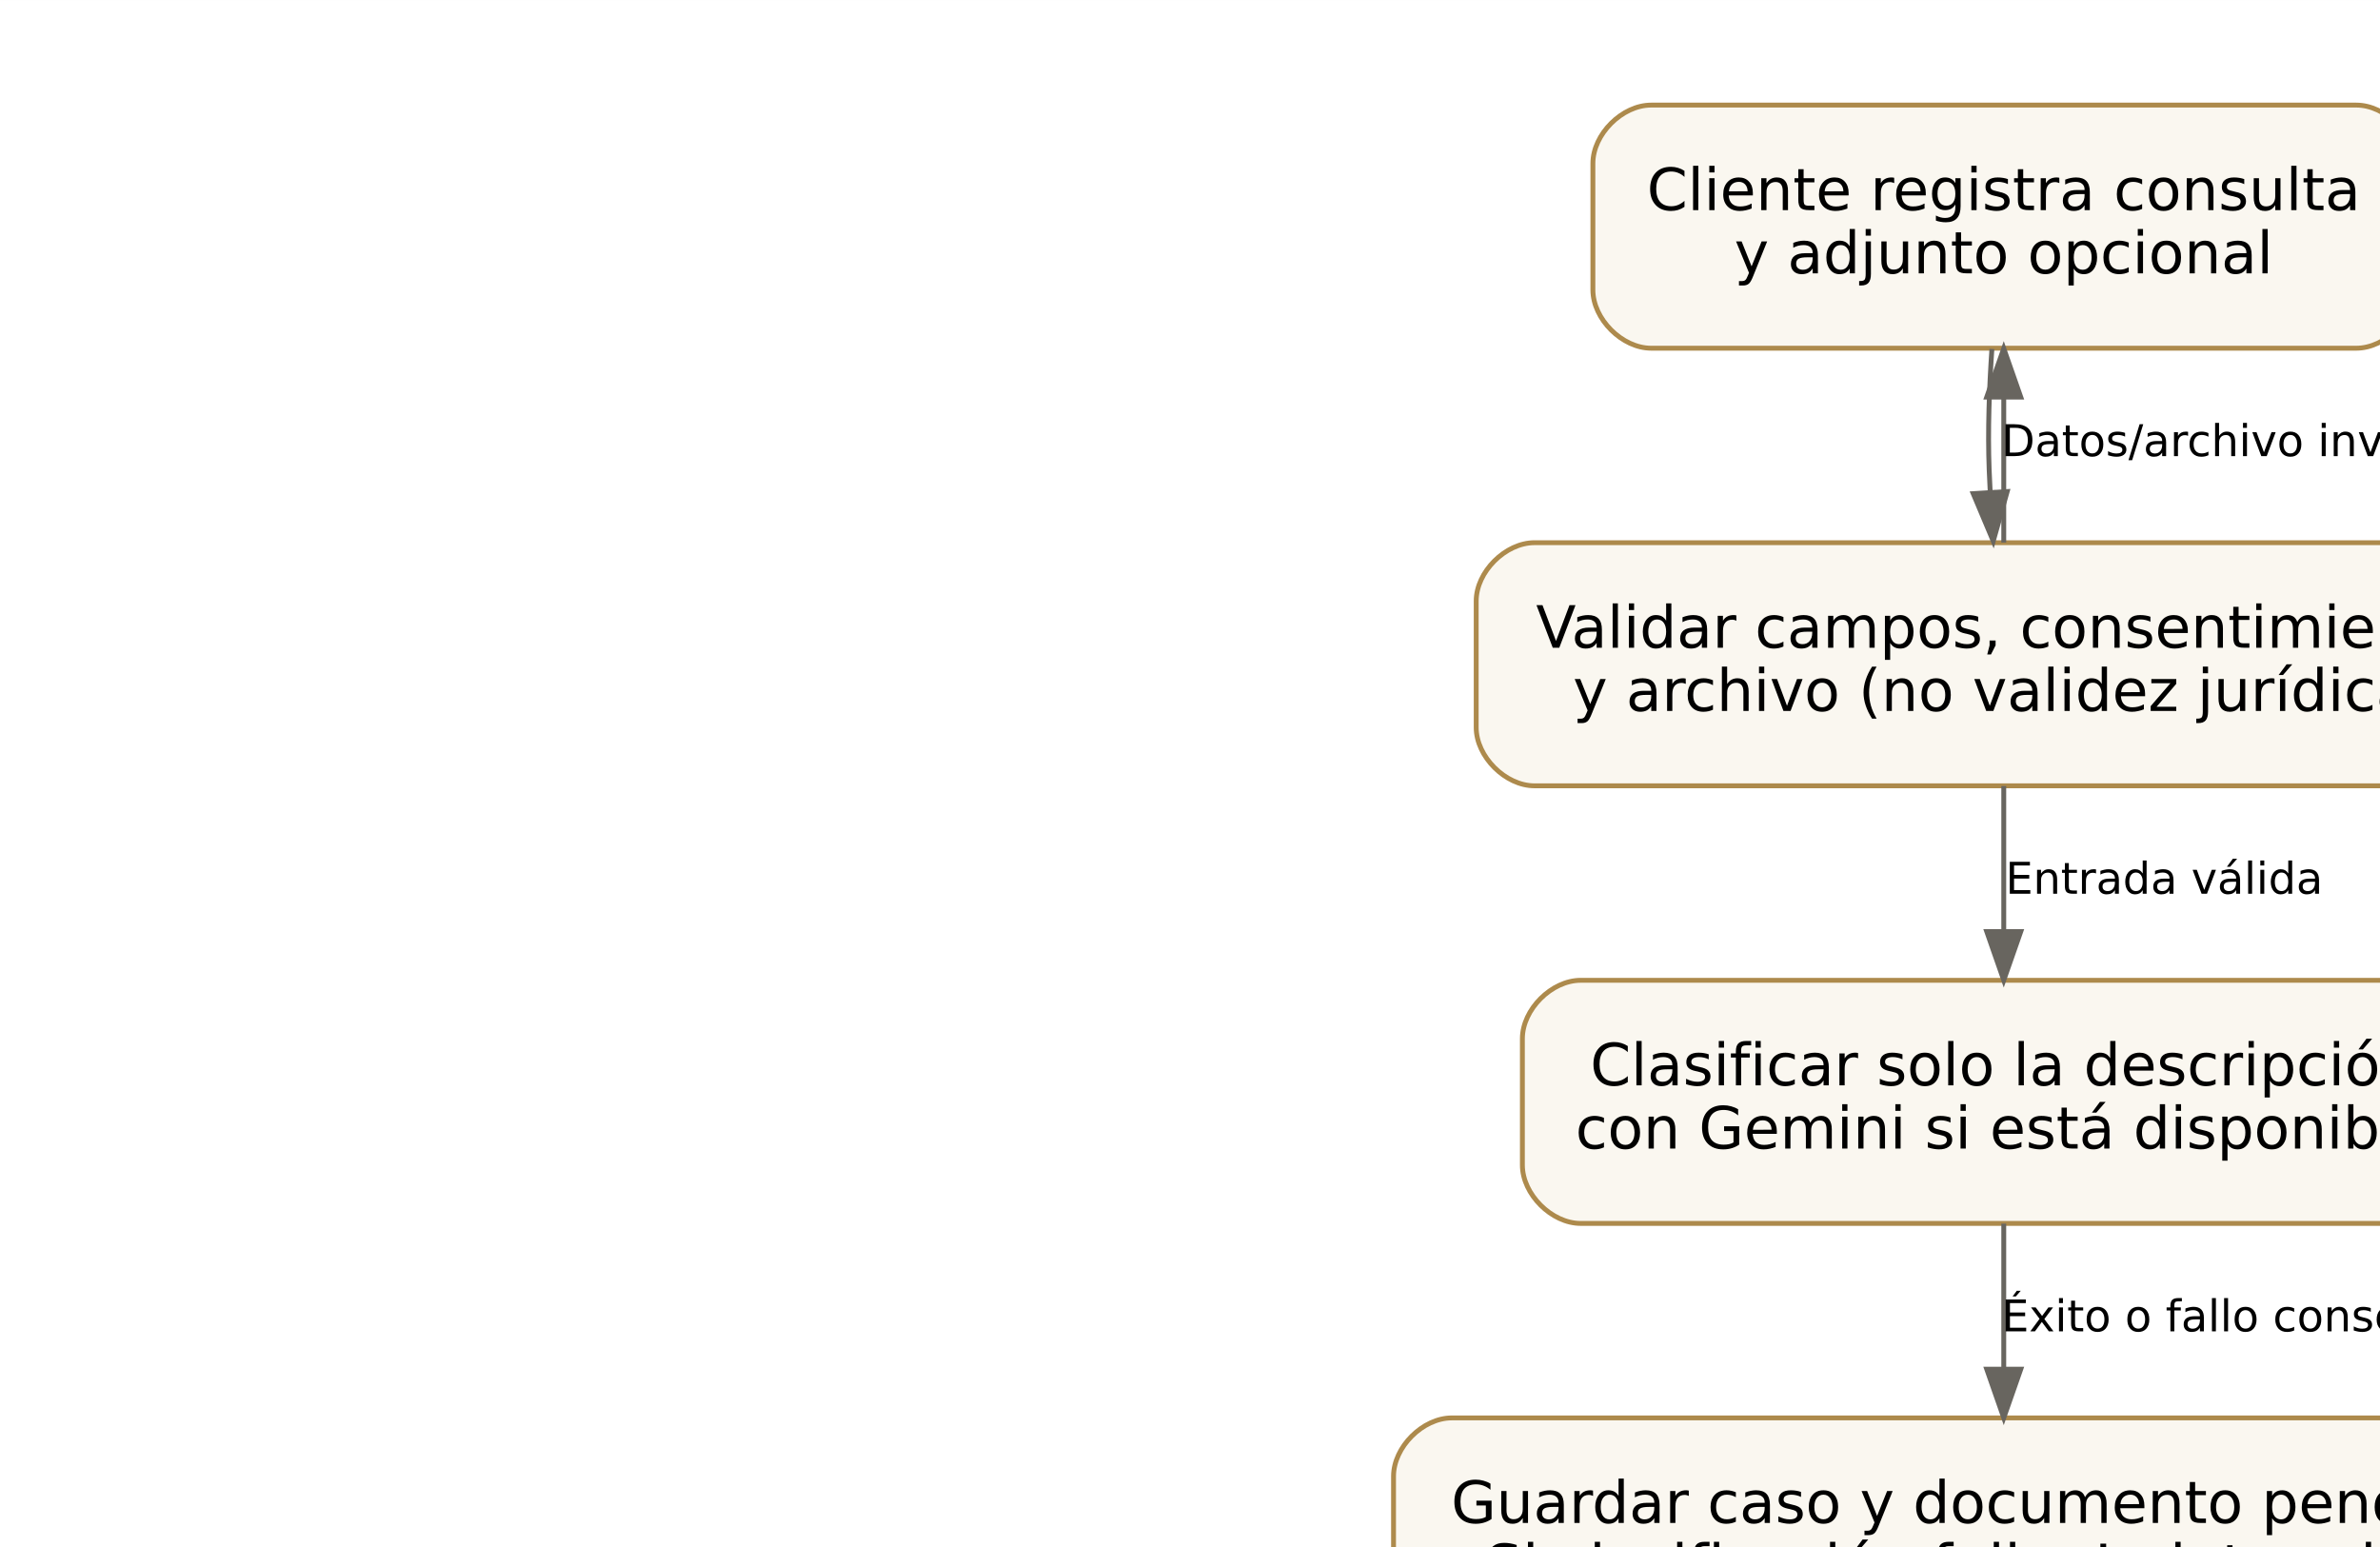
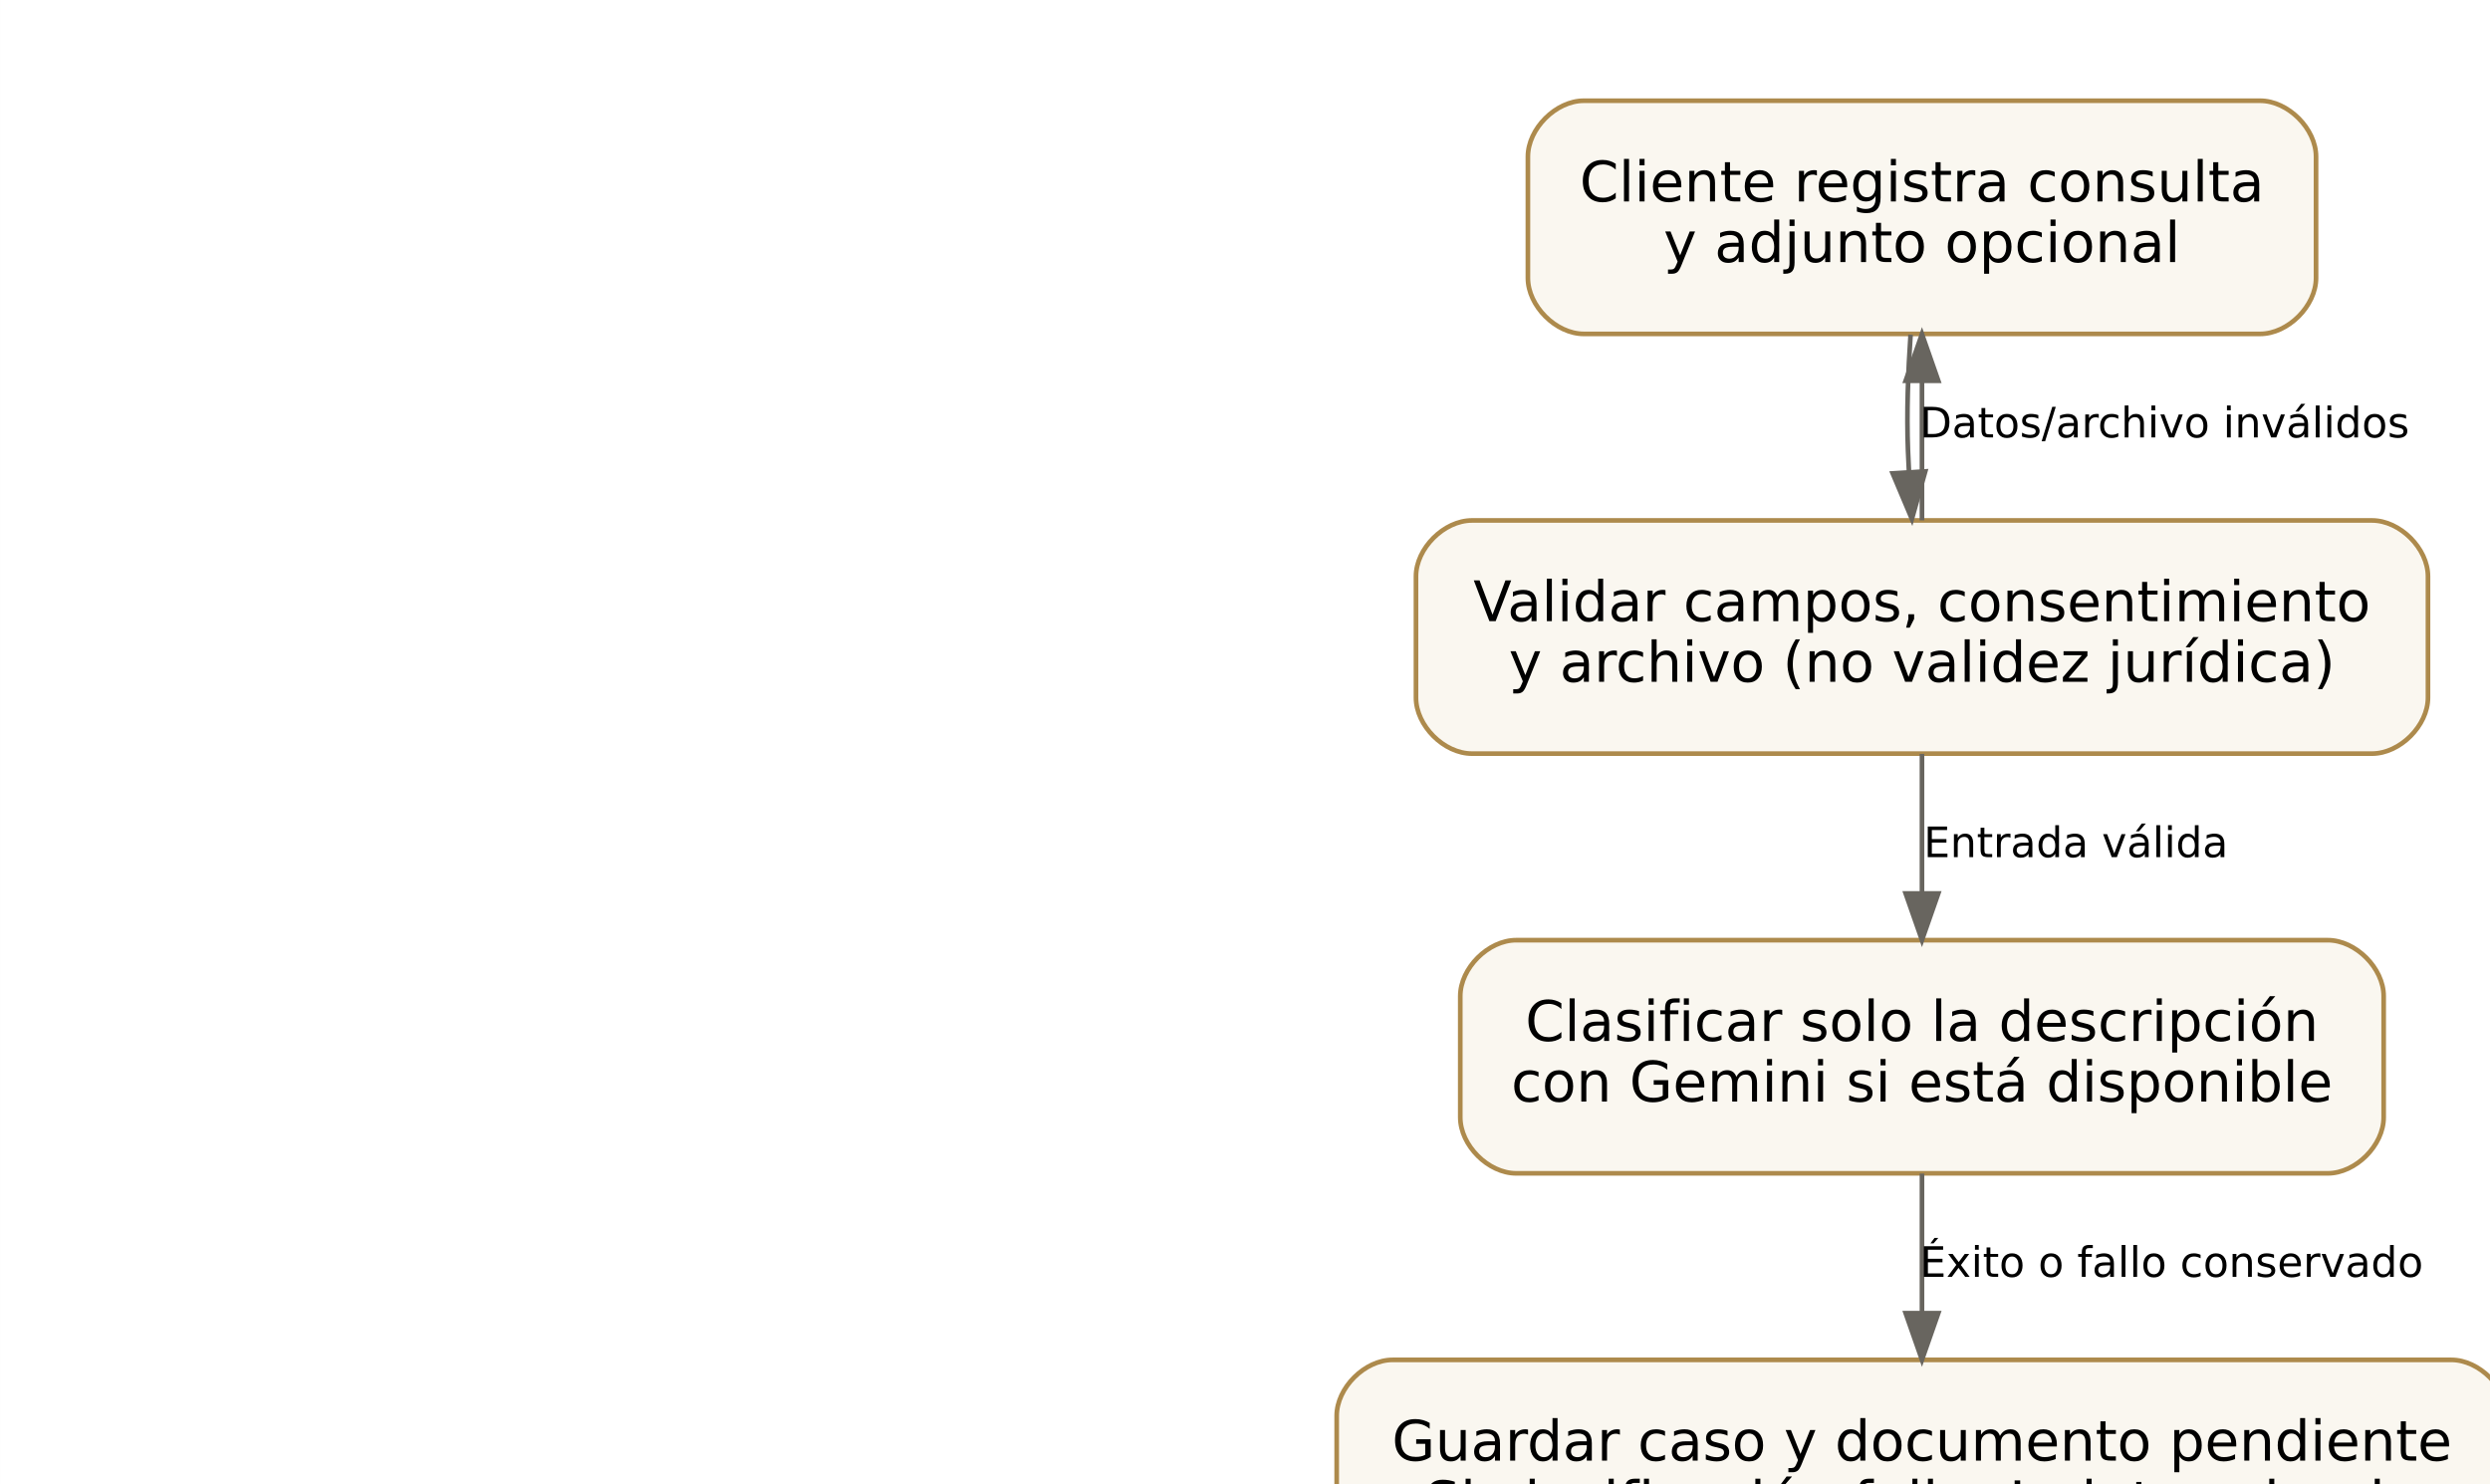
- <svg xmlns="http://www.w3.org/2000/svg" width="3059pt" height="1988pt" viewBox="0.00 0.00 1223.70 795.20">
+ <svg xmlns="http://www.w3.org/2000/svg" width="3337pt" height="1988pt" viewBox="0.00 0.00 1334.70 795.20">
  <g id="graph0" class="graph" transform="scale(2.5 2.5) rotate(0) translate(21.6 773.6)">
-     <polygon fill="white" stroke="transparent" points="-21.6,21.6 -21.6,-773.6 1202.1,-773.6 1202.1,21.6 -21.6,21.6" />
+     <polygon fill="white" stroke="transparent" points="-21.6,21.6 -21.6,-773.6 1313.1,-773.6 1313.1,21.6 -21.6,21.6" />
    <g id="node1" class="node">
      <path fill="#faf7f0" stroke="#ad8a4c" d="M463,-752C463,-752 318,-752 318,-752 312,-752 306,-746 306,-740 306,-740 306,-714 306,-714 306,-708 312,-702 318,-702 318,-702 463,-702 463,-702 469,-702 475,-708 475,-714 475,-714 475,-740 475,-740 475,-746 469,-752 463,-752" />
      <text text-anchor="middle" x="390.5" y="-730.4" font-family="DejaVu Sans" font-size="12.00">Cliente registra consulta</text>
      <text text-anchor="middle" x="390.5" y="-717.4" font-family="DejaVu Sans" font-size="12.00">y adjunto opcional</text>
    </g>
    <g id="node2" class="node">
      <path fill="#faf7f0" stroke="#ad8a4c" d="M487,-662C487,-662 294,-662 294,-662 288,-662 282,-656 282,-650 282,-650 282,-624 282,-624 282,-618 288,-612 294,-612 294,-612 487,-612 487,-612 493,-612 499,-618 499,-624 499,-624 499,-650 499,-650 499,-656 493,-662 487,-662" />
      <text text-anchor="middle" x="390.5" y="-640.4" font-family="DejaVu Sans" font-size="12.00">Validar campos, consentimiento</text>
      <text text-anchor="middle" x="390.5" y="-627.4" font-family="DejaVu Sans" font-size="12.00">y archivo (no validez jurídica)</text>
    </g>
    <g id="edge1" class="edge">
      <path fill="none" stroke="#68655f" d="M388.06,-701.84C387.52,-693.92 387.19,-685.09 387.5,-677 387.56,-675.52 387.63,-674 387.71,-672.47" />
      <polygon fill="#68655f" stroke="#68655f" points="391.21,-672.52 388.34,-662.32 384.22,-672.09 391.21,-672.52" />
    </g>
    <g id="edge2" class="edge">
      <path fill="none" stroke="#68655f" d="M390.5,-662.02C390.5,-671.23 390.5,-681.93 390.5,-691.91" />
      <polygon fill="#68655f" stroke="#68655f" points="387,-691.95 390.5,-701.95 394,-691.95 387,-691.95" />
      <text text-anchor="middle" x="442.5" y="-679.8" font-family="DejaVu Sans" font-size="9.00">Datos/archivo inválidos</text>
    </g>
    <g id="node3" class="node">
      <path fill="#faf7f0" stroke="#ad8a4c" d="M477.5,-572C477.5,-572 303.5,-572 303.5,-572 297.5,-572 291.5,-566 291.5,-560 291.5,-560 291.5,-534 291.5,-534 291.5,-528 297.5,-522 303.5,-522 303.5,-522 477.5,-522 477.5,-522 483.5,-522 489.5,-528 489.5,-534 489.5,-534 489.5,-560 489.5,-560 489.5,-566 483.5,-572 477.5,-572" />
      <text text-anchor="middle" x="390.5" y="-550.4" font-family="DejaVu Sans" font-size="12.00">Clasificar solo la descripción</text>
      <text text-anchor="middle" x="390.5" y="-537.4" font-family="DejaVu Sans" font-size="12.00">con Gemini si está disponible</text>
    </g>
    <g id="edge3" class="edge">
      <path fill="none" stroke="#68655f" d="M390.5,-611.95C390.5,-602.74 390.5,-592.04 390.5,-582.06" />
      <polygon fill="#68655f" stroke="#68655f" points="394,-582.02 390.5,-572.02 387,-582.02 394,-582.02" />
      <text text-anchor="middle" x="423.5" y="-589.8" font-family="DejaVu Sans" font-size="9.00">Entrada válida</text>
    </g>
    <g id="node4" class="node">
      <path fill="#faf7f0" stroke="#ad8a4c" d="M504,-482C504,-482 277,-482 277,-482 271,-482 265,-476 265,-470 265,-470 265,-444 265,-444 265,-438 271,-432 277,-432 277,-432 504,-432 504,-432 510,-432 516,-438 516,-444 516,-444 516,-470 516,-470 516,-476 510,-482 504,-482" />
      <text text-anchor="middle" x="390.5" y="-460.4" font-family="DejaVu Sans" font-size="12.00">Guardar caso y documento pendiente</text>
      <text text-anchor="middle" x="390.5" y="-447.4" font-family="DejaVu Sans" font-size="12.00">Si clasificación falla: Indeterminado</text>
    </g>
    <g id="edge4" class="edge">
      <path fill="none" stroke="#68655f" d="M390.5,-521.95C390.5,-512.74 390.5,-502.04 390.5,-492.06" />
      <polygon fill="#68655f" stroke="#68655f" points="394,-492.02 390.5,-482.02 387,-492.02 394,-492.02" />
      <text text-anchor="middle" x="444" y="-499.8" font-family="DejaVu Sans" font-size="9.00">Éxito o fallo conservado</text>
    </g>
    <g id="node5" class="node">
      <path fill="#faf7f0" stroke="#ad8a4c" d="M491.5,-401C491.5,-401 289.5,-401 289.5,-401 283.5,-401 277.5,-395 277.5,-389 277.5,-389 277.5,-363 277.5,-363 277.5,-357 283.5,-351 289.5,-351 289.5,-351 491.5,-351 491.5,-351 497.5,-351 503.5,-357 503.5,-363 503.5,-363 503.5,-389 503.5,-389 503.5,-395 497.5,-401 491.5,-401" />
      <text text-anchor="middle" x="390.5" y="-379.4" font-family="DejaVu Sans" font-size="12.00">Asignar por especialidad y carga</text>
      <text text-anchor="middle" x="390.5" y="-366.4" font-family="DejaVu Sans" font-size="12.00">Sin elegible: pendiente del equipo</text>
    </g>
    <g id="edge5" class="edge">
      <path fill="none" stroke="#68655f" d="M390.5,-431.87C390.5,-425.5 390.5,-418.49 390.5,-411.68" />
      <polygon fill="#68655f" stroke="#68655f" points="394,-411.26 390.5,-401.26 387,-411.26 394,-411.26" />
    </g>
    <g id="node6" class="node">
      <path fill="#faf7f0" stroke="#ad8a4c" d="M485.5,-320C485.5,-320 295.5,-320 295.5,-320 289.5,-320 283.5,-314 283.5,-308 283.5,-308 283.5,-282 283.5,-282 283.5,-276 289.5,-270 295.5,-270 295.5,-270 485.5,-270 485.5,-270 491.5,-270 497.5,-276 497.5,-282 497.5,-282 497.5,-308 497.5,-308 497.5,-314 491.5,-320 485.5,-320" />
      <text text-anchor="middle" x="390.5" y="-298.4" font-family="DejaVu Sans" font-size="12.00">Profesional revisa antecedentes</text>
      <text text-anchor="middle" x="390.5" y="-285.4" font-family="DejaVu Sans" font-size="12.00">y documento original</text>
    </g>
    <g id="edge6" class="edge">
      <path fill="none" stroke="#68655f" d="M390.5,-350.87C390.5,-344.5 390.5,-337.49 390.5,-330.68" />
      <polygon fill="#68655f" stroke="#68655f" points="394,-330.26 390.5,-320.26 387,-330.26 394,-330.26" />
    </g>
    <g id="node7" class="node">
      <path fill="#faf7f0" stroke="#ad8a4c" d="M233,-230C233,-230 12,-230 12,-230 6,-230 0,-224 0,-218 0,-218 0,-192 0,-192 0,-186 6,-180 12,-180 12,-180 233,-180 233,-180 239,-180 245,-186 245,-192 245,-192 245,-218 245,-218 245,-224 239,-230 233,-230" />
      <text text-anchor="middle" x="122.5" y="-208.4" font-family="DejaVu Sans" font-size="12.00">Abogado asignado / Gerencia solicita</text>
      <text text-anchor="middle" x="122.5" y="-195.4" font-family="DejaVu Sans" font-size="12.00">análisis opcional con Gemini</text>
    </g>
    <g id="edge7" class="edge">
      <path fill="none" stroke="#68655f" d="M283.31,-288.13C194.31,-282.12 80,-271.34 65.5,-255 60.14,-248.96 60.7,-242.98 64.64,-237.38" />
      <polygon fill="#68655f" stroke="#68655f" points="67.36,-239.6 71.85,-230.01 62.35,-234.71 67.36,-239.6" />
      <text text-anchor="middle" x="121.5" y="-247.8" font-family="DejaVu Sans" font-size="9.00">Si lo considera necesario</text>
    </g>
    <g id="node8" class="node">
      <path fill="#faf7f0" stroke="#ad8a4c" d="M707,-230C707,-230 490,-230 490,-230 484,-230 478,-224 478,-218 478,-218 478,-192 478,-192 478,-186 484,-180 490,-180 490,-180 707,-180 707,-180 713,-180 719,-186 719,-192 719,-192 719,-218 719,-218 719,-224 713,-230 707,-230" />
      <text text-anchor="middle" x="598.5" y="-208.4" font-family="DejaVu Sans" font-size="12.00">Equipo solicita aclaración</text>
      <text text-anchor="middle" x="598.5" y="-195.4" font-family="DejaVu Sans" font-size="12.00">Cliente responde por enlace privado</text>
    </g>
    <g id="edge9" class="edge">
      <path fill="none" stroke="#68655f" d="M420.62,-269.97C432.78,-261.16 447.28,-251.71 461.5,-245 470.47,-240.77 480,-236.9 489.69,-233.4" />
      <polygon fill="#68655f" stroke="#68655f" points="491.12,-236.6 499.41,-230.01 488.82,-229.99 491.12,-236.6" />
      <text text-anchor="middle" x="505.5" y="-247.8" font-family="DejaVu Sans" font-size="9.00">Si falta información</text>
    </g>
    <g id="node10" class="node">
-       <path fill="#faf7f0" stroke="#ad8a4c" d="M946,-230C946,-230 759,-230 759,-230 753,-230 747,-224 747,-218 747,-218 747,-192 747,-192 747,-186 753,-180 759,-180 759,-180 946,-180 946,-180 952,-180 958,-186 958,-192 958,-192 958,-218 958,-218 958,-224 952,-230 946,-230" />
-       <text text-anchor="middle" x="852.5" y="-208.4" font-family="DejaVu Sans" font-size="12.00">Abogado redacta, revisa</text>
-       <text text-anchor="middle" x="852.5" y="-195.4" font-family="DejaVu Sans" font-size="12.00">y aprueba respuesta y decisión</text>
+       <path fill="#faf7f0" stroke="#ad8a4c" d="M952,-230C952,-230 765,-230 765,-230 759,-230 753,-224 753,-218 753,-218 753,-192 753,-192 753,-186 759,-180 765,-180 765,-180 952,-180 952,-180 958,-180 964,-186 964,-192 964,-192 964,-218 964,-218 964,-224 958,-230 952,-230" />
+       <text text-anchor="middle" x="858.5" y="-208.4" font-family="DejaVu Sans" font-size="12.00">Abogado redacta, revisa</text>
+       <text text-anchor="middle" x="858.5" y="-195.4" font-family="DejaVu Sans" font-size="12.00">y aprueba respuesta y decisión</text>
    </g>
    <g id="edge13" class="edge">
-       <path fill="none" stroke="#68655f" d="M497.61,-281.51C548.15,-274.9 609.16,-265.89 663.5,-255 694.41,-248.81 727.8,-240.65 757.79,-232.77" />
-       <polygon fill="#68655f" stroke="#68655f" points="759.05,-236.05 767.82,-230.11 757.26,-229.29 759.05,-236.05" />
-       <text text-anchor="middle" x="748" y="-247.8" font-family="DejaVu Sans" font-size="9.00">Criterio profesional</text>
+       <path fill="none" stroke="#68655f" d="M497.57,-281.33C548.11,-274.68 609.12,-265.69 663.5,-255 695.49,-248.71 730.09,-240.49 761.14,-232.59" />
+       <polygon fill="#68655f" stroke="#68655f" points="762.27,-235.91 771.09,-230.03 760.53,-229.13 762.27,-235.91" />
+       <text text-anchor="middle" x="750" y="-247.8" font-family="DejaVu Sans" font-size="9.00">Criterio profesional</text>
    </g>
    <g id="edge8" class="edge">
      <path fill="none" stroke="#68655f" d="M157.1,-230.16C171.25,-239.1 188.13,-248.6 204.5,-255 226.28,-263.51 250.26,-270.3 273.54,-275.67" />
      <polygon fill="#68655f" stroke="#68655f" points="272.95,-279.12 283.47,-277.88 274.48,-272.29 272.95,-279.12" />
      <text text-anchor="middle" x="267" y="-247.8" font-family="DejaVu Sans" font-size="9.00">Resultado orientativo o fallo</text>
    </g>
    <g id="edge12" class="edge">
      <path fill="none" stroke="#68655f" d="M579.9,-230.07C571.78,-239.1 561.57,-248.7 550.5,-255 537.25,-262.54 522.58,-268.63 507.65,-273.55" />
      <polygon fill="#68655f" stroke="#68655f" points="506.33,-270.3 497.82,-276.62 508.41,-276.98 506.33,-270.3" />
      <text text-anchor="middle" x="611.5" y="-247.8" font-family="DejaVu Sans" font-size="9.00">Respuesta guardada</text>
    </g>
    <g id="node9" class="node">
      <path fill="#faf7f0" stroke="#ad8a4c" d="M456,-140C456,-140 237,-140 237,-140 231,-140 225,-134 225,-128 225,-128 225,-102 225,-102 225,-96 231,-90 237,-90 237,-90 456,-90 456,-90 462,-90 468,-96 468,-102 468,-102 468,-128 468,-128 468,-134 462,-140 456,-140" />
      <text text-anchor="middle" x="346.5" y="-118.4" font-family="DejaVu Sans" font-size="12.00">Abogado / Gerencia solicita análisis</text>
      <text text-anchor="middle" x="346.5" y="-105.4" font-family="DejaVu Sans" font-size="12.00">Documento + respuestas guardadas</text>
    </g>
    <g id="edge10" class="edge">
      <path fill="none" stroke="#68655f" d="M529.64,-179.95C497.28,-168.65 458.53,-155.12 425.03,-143.42" />
      <polygon fill="#68655f" stroke="#68655f" points="425.87,-140.01 415.28,-140.02 423.56,-146.62 425.87,-140.01" />
      <text text-anchor="middle" x="523" y="-157.8" font-family="DejaVu Sans" font-size="9.00">Reanálisis opcional</text>
    </g>
    <g id="edge11" class="edge">
      <path fill="none" stroke="#68655f" d="M346.2,-140.08C346.52,-163.5 348.63,-199.86 357.5,-230 360.6,-240.54 365.46,-251.39 370.51,-261.09" />
      <polygon fill="#68655f" stroke="#68655f" points="367.5,-262.89 375.36,-270 373.65,-259.54 367.5,-262.89" />
      <text text-anchor="middle" x="412" y="-202.8" font-family="DejaVu Sans" font-size="9.00">Mantiene el mismo caso</text>
    </g>
    <g id="node11" class="node">
      <path fill="#faf7f0" stroke="#ad8a4c" d="M954,-140C954,-140 787,-140 787,-140 781,-140 775,-134 775,-128 775,-128 775,-102 775,-102 775,-96 781,-90 787,-90 787,-90 954,-90 954,-90 960,-90 966,-96 966,-102 966,-102 966,-128 966,-128 966,-134 960,-140 954,-140" />
      <text text-anchor="middle" x="870.5" y="-118.4" font-family="DejaVu Sans" font-size="12.00">Seguimiento judicial</text>
      <text text-anchor="middle" x="870.5" y="-105.4" font-family="DejaVu Sans" font-size="12.00">Registrar fechas verificadas</text>
    </g>
    <g id="edge14" class="edge">
-       <path fill="none" stroke="#68655f" d="M857.42,-179.95C859.3,-170.74 861.49,-160.04 863.53,-150.06" />
-       <polygon fill="#68655f" stroke="#68655f" points="867.01,-150.52 865.59,-140.02 860.15,-149.11 867.01,-150.52" />
-       <text text-anchor="middle" x="898" y="-157.8" font-family="DejaVu Sans" font-size="9.00">Decisión judicial</text>
+       <path fill="none" stroke="#68655f" d="M861.78,-179.95C863.04,-170.74 864.49,-160.04 865.86,-150.06" />
+       <polygon fill="#68655f" stroke="#68655f" points="869.34,-150.4 867.22,-140.02 862.41,-149.45 869.34,-150.4" />
+       <text text-anchor="middle" x="901" y="-157.8" font-family="DejaVu Sans" font-size="9.00">Decisión judicial</text>
    </g>
    <g id="node12" class="node">
      <path fill="#faf7f0" stroke="#ad8a4c" d="M1168.5,-140C1168.5,-140 1000.5,-140 1000.5,-140 994.5,-140 988.5,-134 988.5,-128 988.5,-128 988.5,-102 988.5,-102 988.5,-96 994.5,-90 1000.5,-90 1000.5,-90 1168.5,-90 1168.5,-90 1174.5,-90 1180.5,-96 1180.5,-102 1180.5,-102 1180.5,-128 1180.5,-128 1180.5,-134 1174.5,-140 1168.5,-140" />
      <text text-anchor="middle" x="1084.5" y="-118.4" font-family="DejaVu Sans" font-size="12.00">Cerrar atención inicial</text>
      <text text-anchor="middle" x="1084.5" y="-105.4" font-family="DejaVu Sans" font-size="12.00">No equivale a concluir juicio</text>
    </g>
    <g id="edge15" class="edge">
-       <path fill="none" stroke="#68655f" d="M915.9,-179.95C945.56,-168.7 981.05,-155.24 1011.8,-143.57" />
-       <polygon fill="#68655f" stroke="#68655f" points="1013.07,-146.84 1021.18,-140.02 1010.59,-140.29 1013.07,-146.84" />
-       <text text-anchor="middle" x="1015" y="-157.8" font-family="DejaVu Sans" font-size="9.00">Decisión de cierre</text>
+       <path fill="none" stroke="#68655f" d="M920.26,-179.95C949.03,-168.75 983.43,-155.35 1013.29,-143.73" />
+       <polygon fill="#68655f" stroke="#68655f" points="1014.77,-146.91 1022.82,-140.02 1012.23,-140.38 1014.77,-146.91" />
+       <text text-anchor="middle" x="1018" y="-157.8" font-family="DejaVu Sans" font-size="9.00">Decisión de cierre</text>
    </g>
-     <g id="node13" class="node">
+     <g id="node14" class="node">
      <path fill="#faf7f0" stroke="#ad8a4c" d="M740.5,-140C740.5,-140 502.5,-140 502.5,-140 496.5,-140 490.5,-134 490.5,-128 490.5,-128 490.5,-102 490.5,-102 490.5,-96 496.5,-90 502.5,-90 502.5,-90 740.5,-90 740.5,-90 746.5,-90 752.5,-96 752.5,-102 752.5,-102 752.5,-128 752.5,-128 752.5,-134 746.5,-140 740.5,-140" />
      <text text-anchor="middle" x="621.5" y="-118.4" font-family="DejaVu Sans" font-size="12.00">Gmail configurado: respuesta aprobada</text>
      <text text-anchor="middle" x="621.5" y="-105.4" font-family="DejaVu Sans" font-size="12.00">Enlace privado para el cliente</text>
    </g>
    <g id="edge16" class="edge">
-       <path fill="none" stroke="#68655f" d="M789.38,-179.95C759.97,-168.75 724.81,-155.35 694.28,-143.73" />
-       <polygon fill="#68655f" stroke="#68655f" points="695.14,-140.31 684.55,-140.02 692.64,-146.85 695.14,-140.31" />
-       <text text-anchor="middle" x="789.5" y="-157.8" font-family="DejaVu Sans" font-size="9.00">Aprobación explícita</text>
+       <path fill="none" stroke="#68655f" d="M793.74,-179.95C763.43,-168.7 727.18,-155.24 695.76,-143.57" />
+       <polygon fill="#68655f" stroke="#68655f" points="696.78,-140.22 686.18,-140.02 694.34,-146.78 696.78,-140.22" />
+       <text text-anchor="middle" x="792.5" y="-157.8" font-family="DejaVu Sans" font-size="9.00">Aprobación explícita</text>
    </g>
-     <g id="node14" class="node">
+     <g id="node15" class="node">
      <path fill="#faf7f0" stroke="#ad8a4c" d="M956.5,-50C956.5,-50 784.5,-50 784.5,-50 778.5,-50 772.5,-44 772.5,-38 772.5,-38 772.5,-12 772.5,-12 772.5,-6 778.5,0 784.5,0 784.5,0 956.5,0 956.5,0 962.5,0 968.5,-6 968.5,-12 968.5,-12 968.5,-38 968.5,-38 968.5,-44 962.5,-50 956.5,-50" />
      <text text-anchor="middle" x="870.5" y="-28.4" font-family="DejaVu Sans" font-size="12.00">Panel y Gmail al responsable</text>
      <text text-anchor="middle" x="870.5" y="-15.4" font-family="DejaVu Sans" font-size="12.00">48 h / 24 h / vencido</text>
    </g>
-     <g id="edge17" class="edge">
+     <g id="edge19" class="edge">
      <path fill="none" stroke="#68655f" d="M870.5,-89.95C870.5,-80.74 870.5,-70.04 870.5,-60.06" />
      <polygon fill="#68655f" stroke="#68655f" points="874,-60.02 870.5,-50.02 867,-60.02 874,-60.02" />
      <text text-anchor="middle" x="922" y="-67.8" font-family="DejaVu Sans" font-size="9.00">Solo plazos registrados</text>
    </g>
+     <g id="node13" class="node">
+       <path fill="#faf7f0" stroke="#ad8a4c" d="M1279.5,-50C1279.5,-50 1035.5,-50 1035.5,-50 1029.5,-50 1023.5,-44 1023.5,-38 1023.5,-38 1023.5,-12 1023.5,-12 1023.5,-6 1029.5,0 1035.5,0 1035.5,0 1279.5,0 1279.5,0 1285.5,0 1291.5,-6 1291.5,-12 1291.5,-12 1291.5,-38 1291.5,-38 1291.5,-44 1285.5,-50 1279.5,-50" />
+       <text text-anchor="middle" x="1157.5" y="-28.4" font-family="DejaVu Sans" font-size="12.00">Archivo opcional por Abogado / Gerencia</text>
+       <text text-anchor="middle" x="1157.5" y="-15.4" font-family="DejaVu Sans" font-size="12.00">Conservar expediente e historial</text>
+     </g>
+     <g id="edge17" class="edge">
+       <path fill="none" stroke="#68655f" d="M1067.75,-89.97C1064.07,-81.65 1062.56,-72.53 1067.5,-65 1069.37,-62.15 1071.5,-59.51 1073.83,-57.06" />
+       <polygon fill="#68655f" stroke="#68655f" points="1076.28,-59.56 1081.39,-50.28 1071.61,-54.35 1076.28,-59.56" />
+       <text text-anchor="middle" x="1107" y="-67.8" font-family="DejaVu Sans" font-size="9.00">Archivar consulta</text>
+     </g>
+     <g id="edge18" class="edge">
+       <path fill="none" stroke="#68655f" d="M1156.46,-50.23C1155.13,-58.66 1152.52,-67.81 1147.5,-75 1145.55,-77.8 1143.33,-80.43 1140.91,-82.91" />
+       <polygon fill="#68655f" stroke="#68655f" points="1138.26,-80.59 1133.16,-89.87 1142.94,-85.79 1138.26,-80.59" />
+       <text text-anchor="middle" x="1219.5" y="-67.8" font-family="DejaVu Sans" font-size="9.00">Devolver a lista, sigue cerrada</text>
+     </g>
  </g>
</svg>
